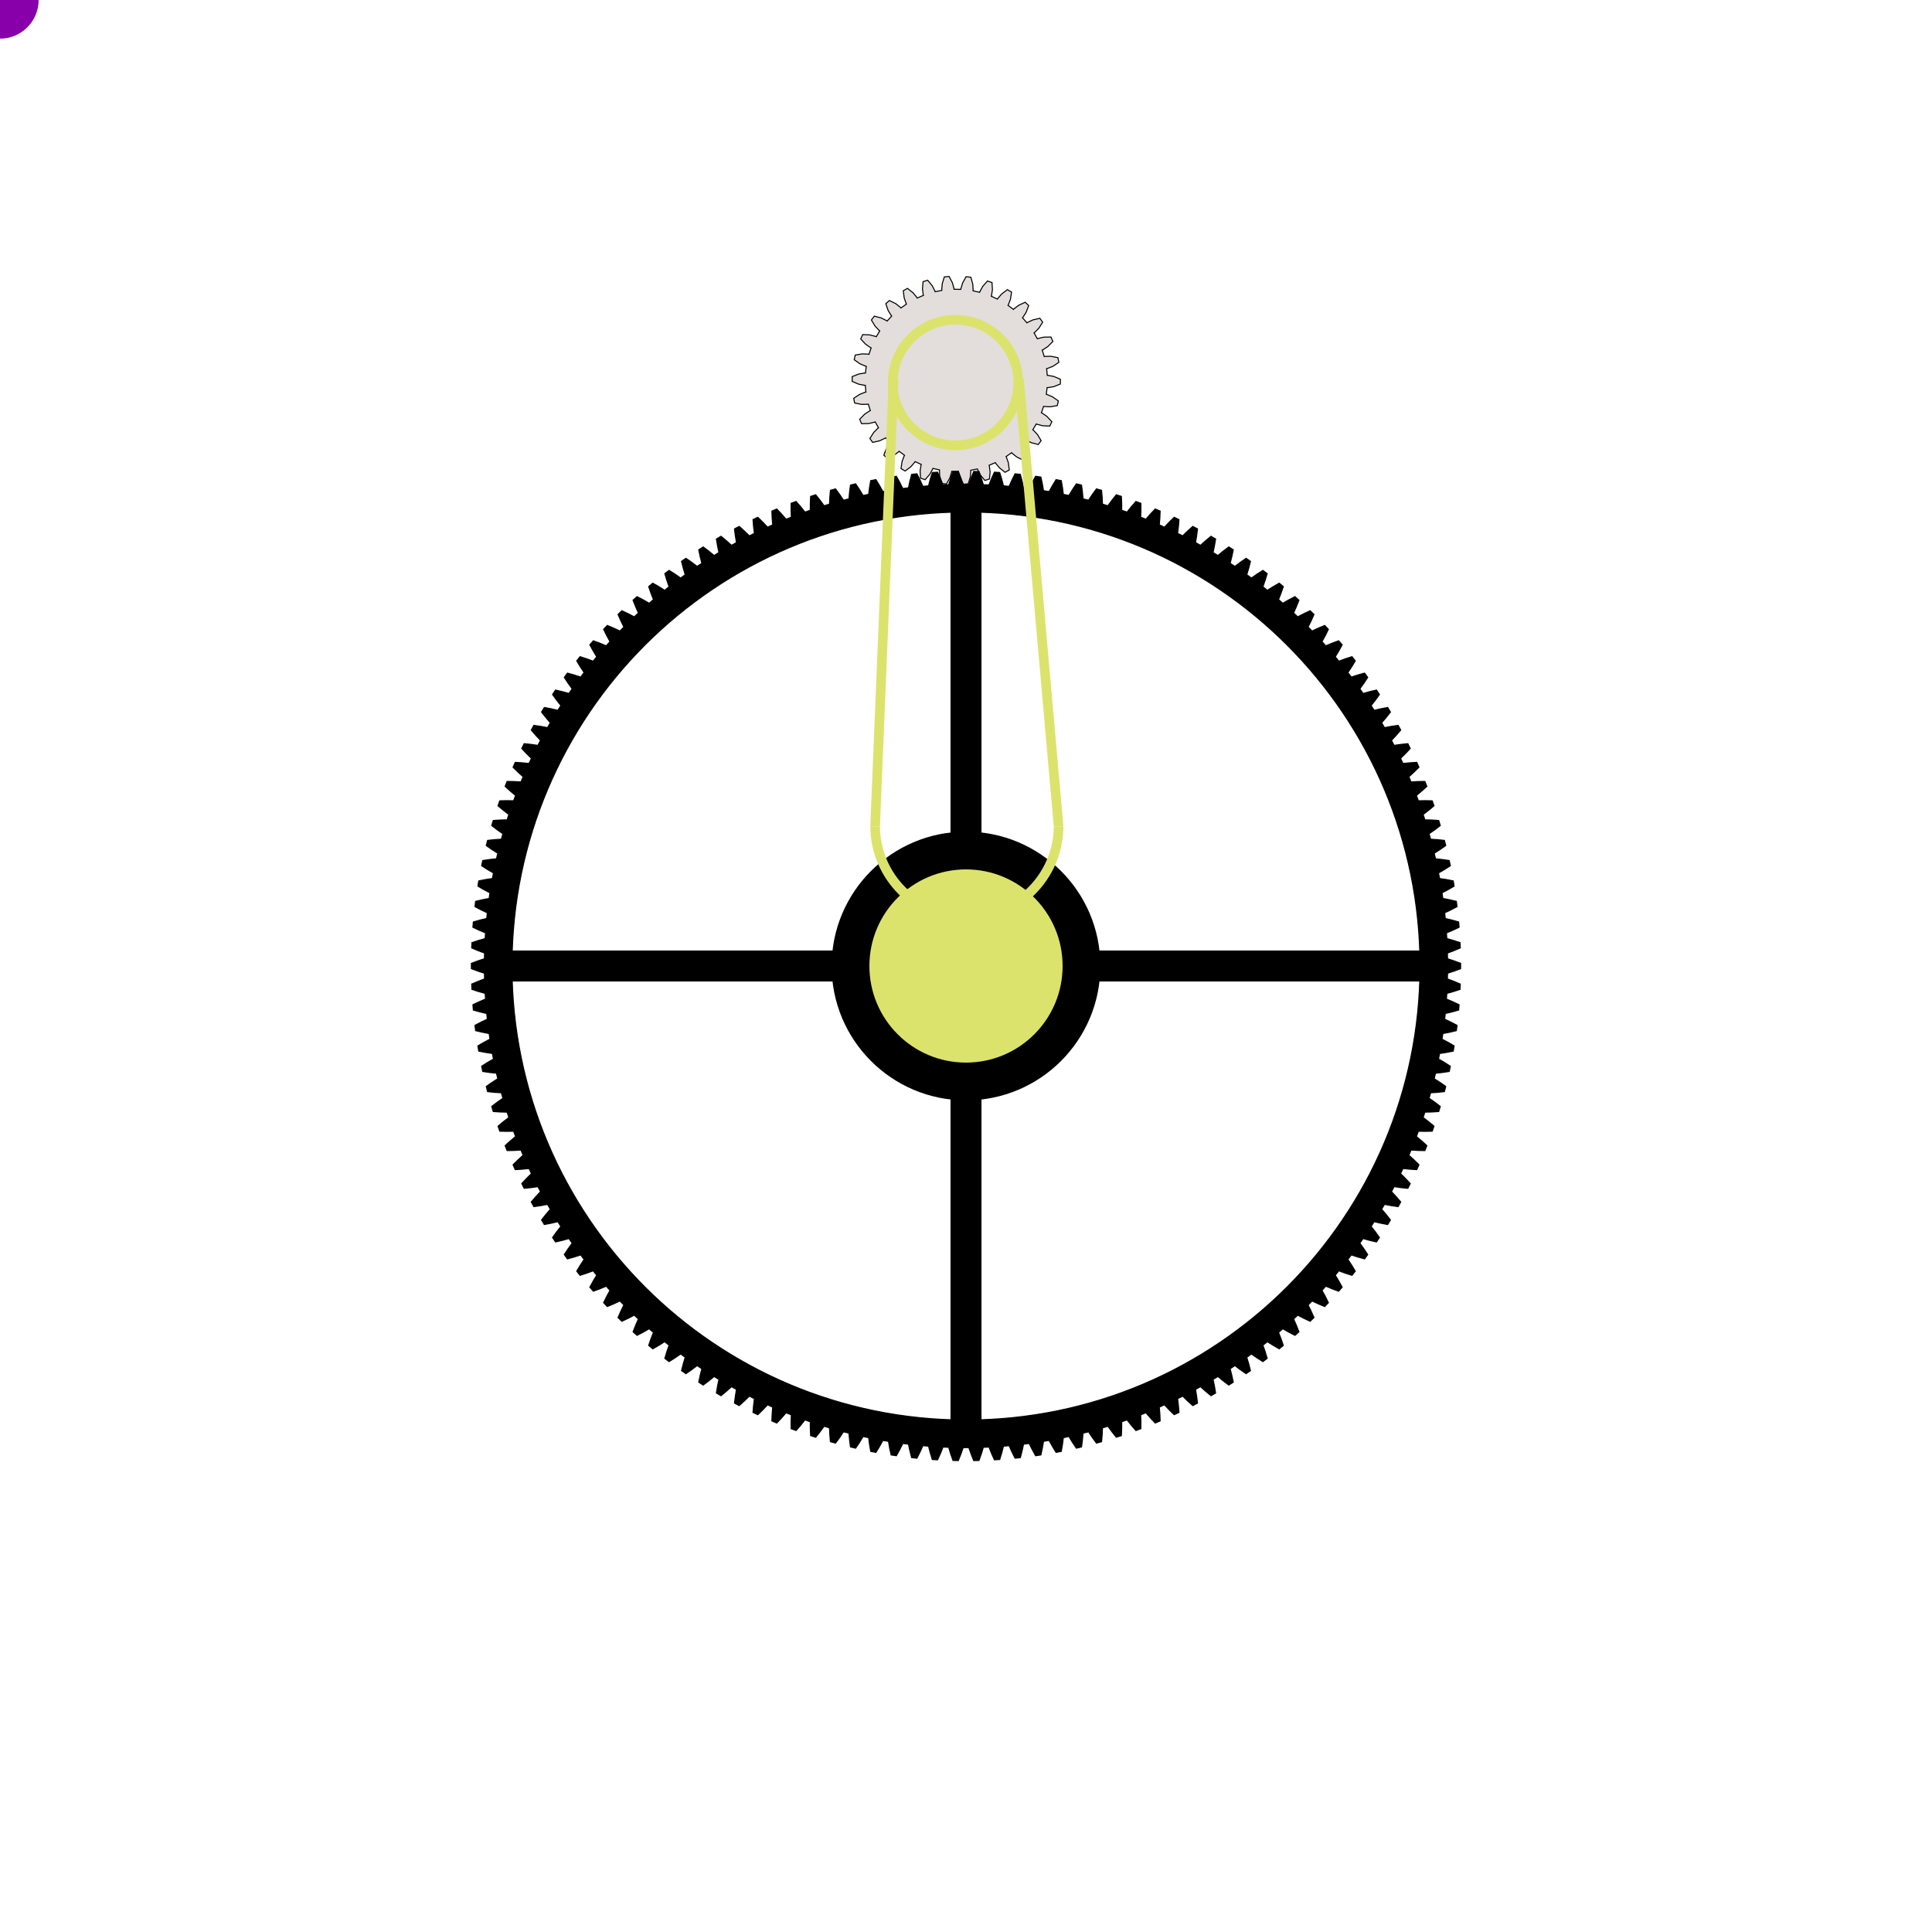
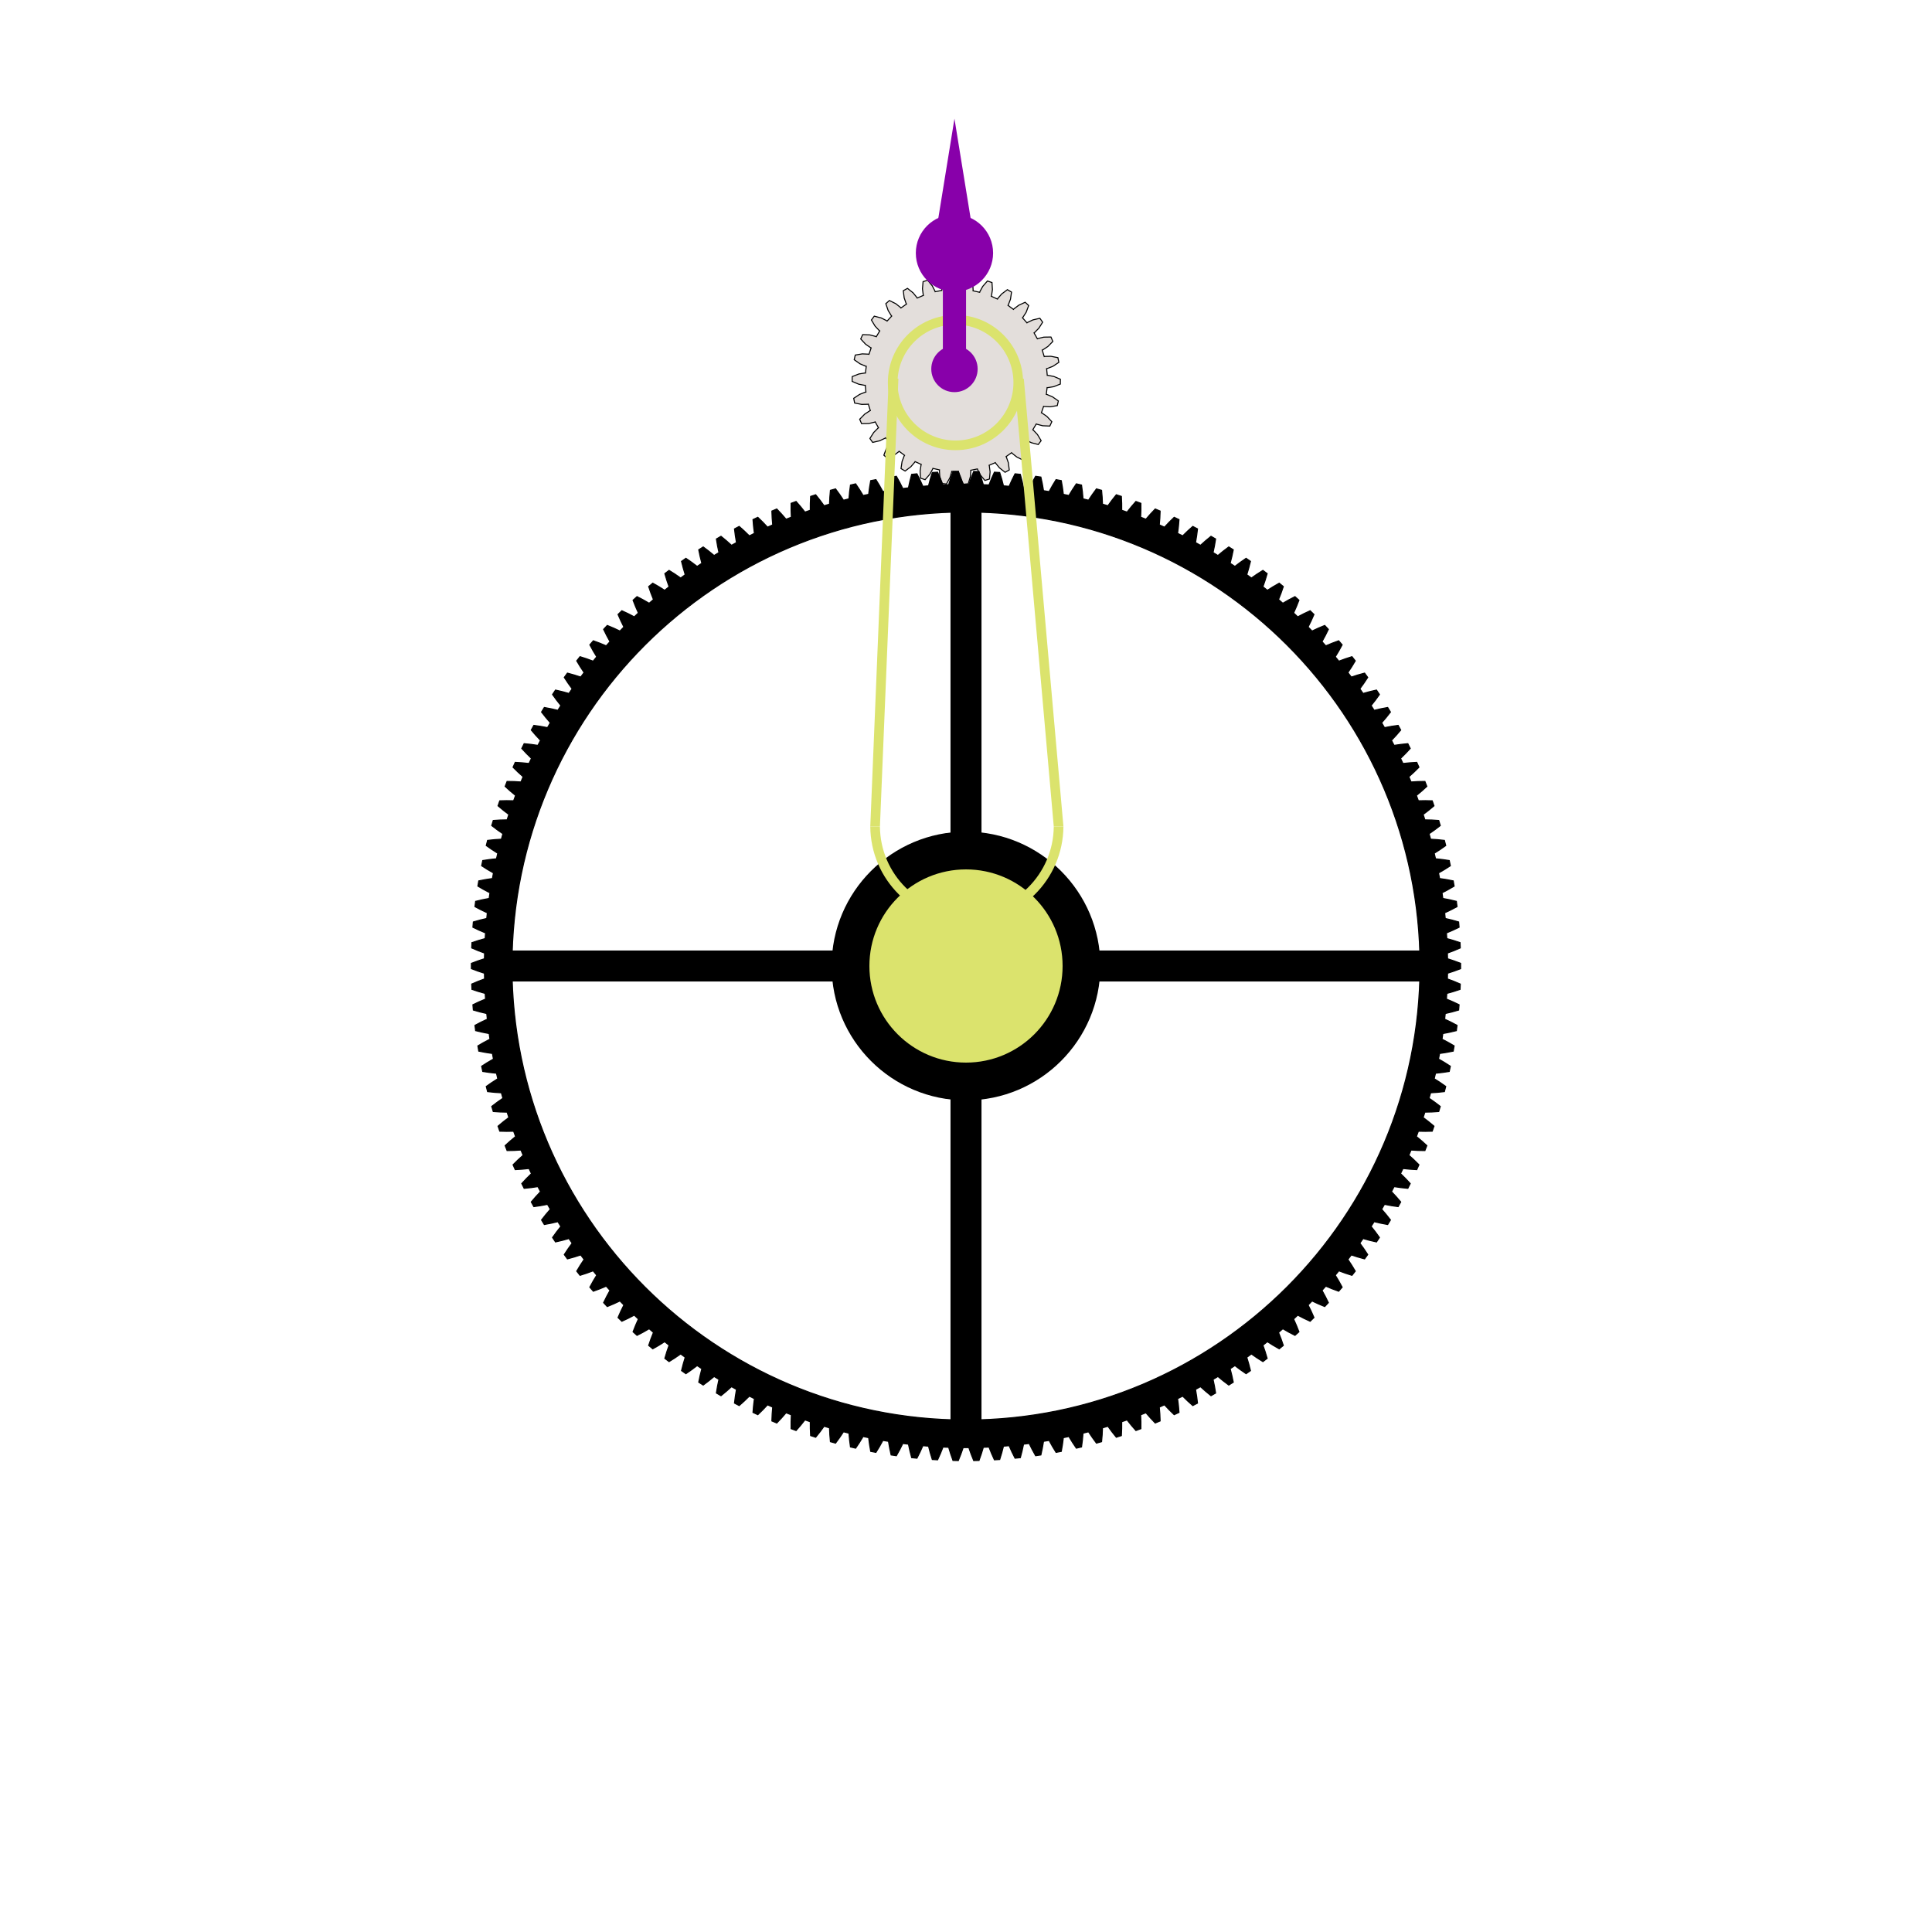
<svg xmlns="http://www.w3.org/2000/svg" width="250mm" height="250mm" version="1.1" viewBox="0 0 500 500" id="watch">
  <defs id="defs5123" />
  <g id="layer1">
    <g style="fill:#e3dedb" transform="rotate(0.735,-7548.919,19341.042)" id="secondary_gear">
      <path d="m 23.528,-1.585 0.16,-0.011 1.543,0.273 1.712,0.701 v 1.242 l -1.712,0.701 -1.543,0.273 -0.16,-0.011 -0.185,1.756 0.159,0.023 1.452,0.588 1.529,1.042 -0.258,1.215 -1.82,0.33 -1.566,-0.053 -0.155,-0.044 -0.546,1.68 0.151,0.055 1.298,0.877 1.279,1.337 -0.505,1.135 -1.849,-0.056 -1.521,-0.378 -0.142,-0.075 -0.883,1.529 0.136,0.085 1.087,1.128 0.973,1.574 -0.73,1.005 -1.797,-0.439 -1.409,-0.686 -0.123,-0.103 -1.182,1.312 0.115,0.112 0.829,1.329 0.624,1.741 -0.923,0.831 -1.667,-0.803 -1.236,-0.964 -0.099,-0.126 -1.429,1.038 0.09,0.133 0.535,1.473 0.249,1.833 -1.076,0.621 -1.463,-1.132 -1.008,-1.199 -0.071,-0.144 -1.613,0.718 0.06,0.149 0.217,1.552 -0.138,1.845 -1.181,0.384 -1.196,-1.411 -0.737,-1.383 -0.039,-0.156 -1.728,0.367 0.028,0.158 L 3.952,24.955 3.434,26.731 2.199,26.86 1.322,25.231 0.889,23.725 0.883,23.565 h -1.766 l -0.006,0.161 -0.433,1.506 -0.876,1.629 -1.235,-0.13 -0.519,-1.776 -0.111,-1.563 0.028,-0.158 -1.728,-0.367 -0.039,0.156 -0.737,1.383 -1.196,1.411 -1.181,-0.384 -0.138,-1.845 0.217,-1.552 0.06,-0.149 -1.613,-0.718 -0.071,0.144 -1.008,1.199 -1.463,1.132 -1.076,-0.621 0.249,-1.833 0.535,-1.473 0.09,-0.133 -1.429,-1.038 -0.099,0.126 -1.236,0.964 -1.667,0.803 -0.923,-0.831 0.624,-1.741 0.829,-1.329 0.115,-0.112 -1.182,-1.312 -0.123,0.103 -1.409,0.686 -1.797,0.439 -0.73,-1.005 0.973,-1.574 1.087,-1.128 0.136,-0.085 -0.883,-1.529 -0.142,0.075 -1.521,0.378 -1.849,0.056 -0.505,-1.135 1.279,-1.337 1.298,-0.877 0.151,-0.055 -0.546,-1.68 -0.155,0.044 -1.566,0.053 -1.82,-0.33 -0.258,-1.215 1.529,-1.042 1.452,-0.588 0.159,-0.023 -0.185,-1.756 -0.16,0.011 -1.543,-0.273 -1.712,-0.701 v -1.242 l 1.712,-0.701 1.543,-0.273 0.16,0.011 0.185,-1.756 -0.159,-0.023 -1.452,-0.588 -1.529,-1.042 0.258,-1.215 1.82,-0.33 1.566,0.053 0.155,0.044 0.546,-1.68 -0.151,-0.055 -1.298,-0.877 -1.279,-1.337 0.505,-1.135 1.849,0.056 1.521,0.378 0.142,0.075 0.883,-1.529 -0.136,-0.085 -1.087,-1.128 -0.973,-1.574 0.73,-1.005 1.797,0.439 1.409,0.686 0.123,0.103 1.182,-1.312 -0.115,-0.112 -0.829,-1.329 -0.624,-1.741 0.923,-0.831 1.667,0.803 1.236,0.964 0.099,0.126 1.429,-1.038 -0.09,-0.133 -0.535,-1.473 -0.249,-1.833 1.076,-0.621 1.463,1.132 1.008,1.199 0.071,0.144 1.613,-0.718 -0.06,-0.149 -0.217,-1.552 0.138,-1.845 1.181,-0.384 1.196,1.411 0.737,1.383 0.039,0.156 1.728,-0.367 -0.028,-0.158 0.111,-1.563 0.519,-1.776 1.235,-0.13 0.876,1.629 0.433,1.506 0.006,0.161 h 1.766 l 0.006,-0.161 0.433,-1.506 0.876,-1.629 1.235,0.13 0.519,1.776 0.111,1.563 -0.028,0.158 1.728,0.367 0.039,-0.156 0.737,-1.383 1.196,-1.411 1.181,0.384 0.138,1.845 -0.217,1.552 -0.06,0.149 1.613,0.718 0.071,-0.144 1.008,-1.199 1.463,-1.132 1.076,0.621 -0.249,1.833 -0.535,1.473 -0.09,0.133 1.429,1.038 0.099,-0.126 1.236,-0.964 1.667,-0.803 0.923,0.831 -0.624,1.741 -0.829,1.329 -0.115,0.112 1.182,1.312 0.123,-0.103 1.409,-0.686 1.797,-0.439 0.73,1.005 -0.973,1.574 -1.087,1.128 -0.136,0.085 0.883,1.529 0.142,-0.075 1.521,-0.378 1.849,-0.056 0.505,1.135 -1.279,1.337 -1.298,0.877 -0.151,0.055 0.546,1.68 0.155,-0.044 1.566,-0.053 1.82,0.33 0.258,1.215 -1.529,1.042 -1.452,0.588 -0.159,0.023 z" style="fill:#e3dedb;stroke:#000000;stroke-width:0.265" id="path5150" />
    </g>
    <g id="g5402">
      <path id="path5134" d="m 248.009,122.002 -1.379,0.029 -0.598,1.702 -0.52,1.703 -1.463,0.061 -0.66,-1.653 -0.738,-1.646 -1.376,0.086 -0.526,1.726 -0.448,1.723 -1.46,0.122 -0.729,-1.625 -0.807,-1.614 -1.371,0.144 -0.453,1.747 -0.376,1.74 -1.453,0.184 -0.796,-1.593 -0.873,-1.579 -1.364,0.202 -0.38,1.764 -0.302,1.755 -1.444,0.244 -0.862,-1.558 -0.939,-1.541 -1.354,0.258 -0.305,1.778 -0.228,1.766 -1.433,0.305 -0.927,-1.52 -1.003,-1.5 -1.343,0.315 -0.231,1.79 -0.154,1.774 -1.419,0.364 -0.99,-1.48 -1.065,-1.457 -1.328,0.371 -0.156,1.797 -0.08,1.779 -1.402,0.423 -1.051,-1.437 -1.124,-1.411 -1.311,0.426 -0.081,1.802 -0.005,1.78 -1.383,0.482 -1.11,-1.392 -1.183,-1.363 -1.292,0.481 -0.005,1.805 0.069,1.779 -1.362,0.539 -1.167,-1.345 -1.239,-1.312 -1.271,0.534 0.071,1.802 0.144,1.775 -1.338,0.596 -1.223,-1.294 -1.293,-1.259 -1.247,0.587 0.146,1.798 0.218,1.767 -1.312,0.651 -1.276,-1.242 -1.344,-1.204 -1.222,0.639 0.222,1.791 0.291,1.756 -1.284,0.706 -1.327,-1.188 -1.393,-1.147 -1.194,0.69 0.296,1.78 0.365,1.743 -1.253,0.759 -1.375,-1.131 -1.44,-1.087 -1.164,0.738 0.371,1.766 0.438,1.726 -1.22,0.811 -1.422,-1.072 -1.484,-1.026 -1.132,0.787 0.444,1.749 0.51,1.706 -1.185,0.861 -1.465,-1.012 -1.526,-0.963 -1.098,0.834 0.517,1.729 0.58,1.683 -1.148,0.909 -1.506,-0.949 -1.565,-0.898 -1.062,0.879 0.589,1.705 0.65,1.658 -1.108,0.957 -1.545,-0.886 -1.601,-0.831 -1.025,0.922 0.66,1.679 0.719,1.628 -1.068,1.003 -1.58,-0.82 -1.635,-0.764 -0.985,0.965 0.73,1.651 0.787,1.597 -1.025,1.046 -1.613,-0.753 -1.666,-0.695 -0.944,1.005 0.798,1.619 0.853,1.563 -0.98,1.089 -1.643,-0.685 -1.693,-0.624 -0.901,1.043 0.865,1.584 0.918,1.525 -0.933,1.129 -1.671,-0.615 -1.718,-0.553 -0.856,1.081 0.931,1.546 0.981,1.486 -0.886,1.167 -1.695,-0.545 -1.739,-0.481 -0.811,1.116 0.995,1.505 1.042,1.444 -0.836,1.203 -1.716,-0.473 -1.758,-0.408 -0.763,1.149 1.056,1.462 1.102,1.398 -0.784,1.237 -1.735,-0.402 -1.773,-0.333 -0.715,1.179 1.117,1.417 1.159,1.351 -0.732,1.269 -1.75,-0.329 -1.786,-0.259 -0.664,1.209 1.175,1.369 1.215,1.301 -0.679,1.298 -1.762,-0.255 -1.795,-0.184 -0.613,1.235 1.232,1.319 1.268,1.25 -0.624,1.325 -1.771,-0.181 -1.801,-0.109 -0.561,1.259 1.286,1.266 1.32,1.195 -0.568,1.35 -1.777,-0.106 -1.804,-0.033 -0.507,1.282 1.338,1.211 1.368,1.139 -0.511,1.373 -1.78,-0.032 -1.804,0.042 -0.453,1.302 1.387,1.154 1.415,1.081 -0.453,1.393 -1.78,0.042 -1.8,0.118 -0.398,1.32 1.434,1.095 1.459,1.02 -0.394,1.411 -1.777,0.117 -1.794,0.193 -0.343,1.336 1.479,1.034 1.5,0.959 -0.334,1.426 -1.77,0.192 -1.784,0.268 -0.287,1.349 1.521,0.971 1.539,0.895 -0.274,1.439 -1.761,0.265 -1.771,0.343 -0.23,1.359 1.56,0.906 1.576,0.83 -0.214,1.449 -1.748,0.338 -1.755,0.417 -0.173,1.368 1.597,0.84 1.609,0.763 -0.153,1.457 -1.732,0.412 -1.736,0.49 -0.115,1.374 1.63,0.773 1.639,0.695 -0.092,1.462 -1.714,0.484 -1.714,0.562 -0.058,1.378 1.661,0.704 1.667,0.625 -0.031,1.465 -1.691,0.556 -1.689,0.633 v 1.379 l 1.689,0.633 1.691,0.556 0.031,1.465 -1.667,0.625 -1.661,0.704 0.058,1.378 1.714,0.562 1.714,0.484 0.092,1.462 -1.639,0.695 -1.63,0.773 0.115,1.374 1.736,0.49 1.732,0.412 0.153,1.457 -1.609,0.763 -1.597,0.84 0.173,1.368 1.755,0.417 1.748,0.338 0.214,1.45 -1.576,0.829 -1.56,0.906 0.23,1.36 1.771,0.343 1.761,0.265 0.274,1.439 -1.539,0.895 -1.521,0.971 0.287,1.349 1.784,0.268 1.77,0.192 0.334,1.426 -1.5,0.959 -1.479,1.034 0.343,1.336 1.794,0.193 1.777,0.117 0.394,1.411 -1.459,1.02 -1.434,1.095 0.398,1.32 1.8,0.118 1.78,0.042 0.453,1.393 -1.415,1.081 -1.387,1.154 0.453,1.302 1.804,0.042 1.78,-0.032 0.511,1.373 -1.368,1.139 -1.338,1.211 0.507,1.282 1.804,-0.033 1.777,-0.106 0.568,1.35 -1.32,1.195 -1.286,1.266 0.561,1.259 1.801,-0.109 1.771,-0.181 0.624,1.326 -1.268,1.25 -1.232,1.319 0.613,1.235 1.795,-0.184 1.762,-0.255 0.679,1.298 -1.215,1.301 -1.175,1.369 0.664,1.209 1.786,-0.259 1.75,-0.329 0.732,1.269 -1.159,1.351 -1.117,1.417 0.715,1.179 1.773,-0.333 1.735,-0.402 0.784,1.237 -1.102,1.398 -1.056,1.462 0.763,1.149 1.758,-0.407 1.716,-0.474 0.836,1.202 -1.042,1.444 -0.995,1.505 0.811,1.116 1.739,-0.481 1.695,-0.545 0.886,1.167 -0.981,1.486 -0.931,1.546 0.856,1.081 1.718,-0.553 1.671,-0.615 0.933,1.129 -0.918,1.526 -0.865,1.584 0.901,1.043 1.693,-0.624 1.643,-0.685 0.98,1.088 -0.853,1.563 -0.798,1.619 0.944,1.005 1.666,-0.695 1.613,-0.753 1.025,1.046 -0.787,1.597 -0.73,1.651 0.985,0.965 1.635,-0.764 1.58,-0.82 1.068,1.003 -0.719,1.628 -0.66,1.679 1.025,0.922 1.601,-0.831 1.545,-0.886 1.108,0.958 -0.65,1.657 -0.589,1.705 1.062,0.879 1.565,-0.898 1.506,-0.949 1.148,0.909 -0.58,1.683 -0.517,1.729 1.098,0.834 1.526,-0.963 1.465,-1.012 1.185,0.861 -0.51,1.706 -0.444,1.749 1.132,0.787 1.484,-1.026 1.422,-1.072 1.22,0.811 -0.438,1.726 -0.371,1.766 1.164,0.738 1.44,-1.087 1.375,-1.131 1.253,0.759 -0.365,1.743 -0.296,1.78 1.194,0.69 1.393,-1.147 1.327,-1.188 1.284,0.706 -0.291,1.756 -0.222,1.791 1.222,0.639 1.344,-1.204 1.276,-1.242 1.312,0.651 -0.218,1.767 -0.146,1.798 1.247,0.587 1.293,-1.259 1.223,-1.294 1.338,0.596 -0.144,1.775 -0.071,1.803 1.271,0.534 1.239,-1.312 1.167,-1.345 1.362,0.54 -0.069,1.779 0.005,1.805 1.292,0.481 1.183,-1.363 1.11,-1.392 1.383,0.482 0.005,1.78 0.081,1.802 1.311,0.426 1.124,-1.411 1.051,-1.437 1.402,0.423 0.08,1.779 0.156,1.797 1.328,0.371 1.065,-1.457 0.99,-1.48 1.419,0.364 0.154,1.774 0.231,1.79 1.343,0.315 1.003,-1.5 0.927,-1.52 1.433,0.305 0.228,1.766 0.305,1.778 1.354,0.258 0.939,-1.541 0.862,-1.558 1.444,0.244 0.302,1.755 0.38,1.764 1.364,0.202 0.873,-1.579 0.796,-1.593 1.453,0.184 0.376,1.74 0.453,1.747 1.371,0.144 0.807,-1.614 0.729,-1.625 1.46,0.123 0.448,1.723 0.526,1.726 1.376,0.086 0.738,-1.646 0.66,-1.654 1.463,0.061 0.52,1.703 0.598,1.702 1.379,0.029 0.669,-1.676 0.59,-1.679 h 1.465 l 0.59,1.679 0.669,1.676 1.378,-0.029 0.598,-1.702 0.52,-1.703 1.463,-0.061 0.66,1.654 0.738,1.646 1.376,-0.086 0.526,-1.726 0.448,-1.723 1.46,-0.123 0.729,1.625 0.807,1.614 1.371,-0.144 0.453,-1.747 0.376,-1.74 1.453,-0.184 0.796,1.593 0.873,1.579 1.364,-0.202 0.38,-1.764 0.302,-1.755 1.444,-0.244 0.862,1.558 0.939,1.541 1.354,-0.258 0.305,-1.778 0.228,-1.766 1.433,-0.305 0.927,1.52 1.003,1.5 1.343,-0.315 0.231,-1.79 0.154,-1.774 1.419,-0.364 0.99,1.48 1.065,1.457 1.328,-0.371 0.156,-1.797 0.08,-1.779 1.402,-0.423 1.051,1.437 1.124,1.411 1.311,-0.426 0.081,-1.802 0.005,-1.78 1.383,-0.482 1.11,1.392 1.183,1.363 1.292,-0.481 0.005,-1.805 -0.069,-1.779 1.362,-0.54 1.167,1.345 1.239,1.312 1.271,-0.534 -0.071,-1.803 -0.144,-1.775 1.338,-0.596 1.222,1.294 1.293,1.259 1.247,-0.587 -0.146,-1.798 -0.218,-1.767 1.312,-0.651 1.276,1.242 1.344,1.204 1.222,-0.639 -0.222,-1.791 -0.291,-1.756 1.284,-0.706 1.327,1.188 1.393,1.147 1.194,-0.69 -0.296,-1.78 -0.365,-1.743 1.253,-0.759 1.375,1.131 1.44,1.087 1.164,-0.738 -0.371,-1.766 -0.438,-1.726 1.22,-0.811 1.422,1.072 1.484,1.026 1.132,-0.787 -0.444,-1.749 -0.51,-1.706 1.185,-0.861 1.465,1.012 1.526,0.963 1.098,-0.834 -0.517,-1.729 -0.58,-1.683 1.148,-0.909 1.506,0.949 1.565,0.898 1.062,-0.879 -0.589,-1.705 -0.65,-1.657 1.108,-0.958 1.545,0.886 1.601,0.831 1.025,-0.922 -0.66,-1.679 -0.719,-1.628 1.068,-1.003 1.58,0.82 1.635,0.764 0.985,-0.965 -0.73,-1.651 -0.787,-1.597 1.025,-1.046 1.613,0.753 1.665,0.695 0.944,-1.005 -0.798,-1.619 -0.853,-1.563 0.98,-1.088 1.643,0.685 1.693,0.624 0.901,-1.043 -0.865,-1.584 -0.918,-1.526 0.933,-1.129 1.671,0.615 1.718,0.553 0.856,-1.081 -0.931,-1.546 -0.981,-1.486 0.886,-1.167 1.695,0.545 1.739,0.481 0.811,-1.116 -0.995,-1.505 -1.042,-1.444 0.836,-1.202 1.716,0.474 1.758,0.407 0.763,-1.149 -1.056,-1.462 -1.102,-1.398 0.784,-1.237 1.735,0.402 1.774,0.333 0.714,-1.179 -1.117,-1.417 -1.159,-1.351 0.732,-1.269 1.75,0.329 1.786,0.259 0.664,-1.209 -1.175,-1.369 -1.215,-1.301 0.679,-1.298 1.762,0.255 1.795,0.184 0.613,-1.235 -1.232,-1.319 -1.268,-1.25 0.624,-1.326 1.771,0.181 1.801,0.109 0.561,-1.259 -1.286,-1.266 -1.32,-1.195 0.568,-1.35 1.777,0.106 1.804,0.033 0.507,-1.282 -1.337,-1.211 -1.369,-1.139 0.511,-1.373 1.78,0.032 1.804,-0.042 0.453,-1.302 -1.387,-1.154 -1.415,-1.081 0.453,-1.393 1.78,-0.042 1.8,-0.118 0.398,-1.32 -1.434,-1.095 -1.459,-1.02 0.394,-1.411 1.777,-0.117 1.794,-0.193 0.343,-1.336 -1.479,-1.034 -1.5,-0.959 0.334,-1.426 1.77,-0.192 1.784,-0.268 0.287,-1.349 -1.521,-0.971 -1.539,-0.895 0.274,-1.439 1.761,-0.265 1.771,-0.343 0.23,-1.36 -1.56,-0.906 -1.576,-0.829 0.214,-1.45 1.748,-0.338 1.755,-0.417 0.173,-1.368 -1.597,-0.84 -1.609,-0.763 0.153,-1.457 1.732,-0.412 1.736,-0.49 0.115,-1.374 -1.63,-0.773 -1.639,-0.695 0.092,-1.462 1.714,-0.484 1.714,-0.562 0.058,-1.378 -1.661,-0.704 -1.667,-0.625 0.031,-1.465 1.691,-0.556 1.689,-0.633 v -1.379 l -1.689,-0.633 -1.691,-0.556 -0.031,-1.465 1.667,-0.625 1.661,-0.704 -0.058,-1.378 -1.714,-0.562 -1.714,-0.484 -0.092,-1.462 1.639,-0.695 1.63,-0.773 -0.115,-1.374 -1.736,-0.49 -1.732,-0.412 -0.153,-1.457 1.609,-0.763 1.597,-0.84 -0.173,-1.368 -1.755,-0.417 -1.748,-0.338 -0.214,-1.449 1.576,-0.83 1.56,-0.906 -0.23,-1.359 -1.771,-0.343 -1.761,-0.265 -0.274,-1.439 1.539,-0.895 1.521,-0.971 -0.287,-1.349 -1.784,-0.268 -1.77,-0.192 -0.334,-1.426 1.5,-0.959 1.479,-1.034 -0.343,-1.336 -1.794,-0.193 -1.777,-0.117 -0.394,-1.411 1.459,-1.02 1.434,-1.095 -0.398,-1.32 -1.8,-0.118 -1.78,-0.042 -0.453,-1.393 1.415,-1.081 1.387,-1.154 -0.453,-1.302 -1.804,-0.042 -1.78,0.032 -0.511,-1.373 1.369,-1.139 1.337,-1.211 -0.507,-1.282 -1.804,0.033 -1.777,0.106 -0.568,-1.35 1.32,-1.195 1.286,-1.266 -0.561,-1.259 -1.801,0.109 -1.771,0.181 -0.624,-1.325 1.268,-1.25 1.232,-1.319 -0.613,-1.235 -1.795,0.184 -1.762,0.255 -0.679,-1.298 1.215,-1.301 1.175,-1.369 -0.664,-1.209 -1.786,0.259 -1.75,0.329 -0.732,-1.269 1.159,-1.351 1.117,-1.417 -0.714,-1.179 -1.774,0.333 -1.735,0.402 -0.784,-1.237 1.102,-1.398 1.056,-1.462 -0.763,-1.149 -1.758,0.408 -1.716,0.473 -0.836,-1.203 1.042,-1.444 0.995,-1.505 -0.811,-1.116 -1.739,0.481 -1.695,0.545 -0.886,-1.167 0.981,-1.486 0.931,-1.546 -0.856,-1.081 -1.718,0.553 -1.671,0.615 -0.933,-1.129 0.918,-1.525 0.865,-1.584 -0.901,-1.043 -1.693,0.624 -1.643,0.685 -0.98,-1.089 0.853,-1.563 0.798,-1.619 -0.944,-1.005 -1.665,0.695 -1.613,0.753 -1.025,-1.046 0.787,-1.597 0.73,-1.651 -0.985,-0.965 -1.635,0.764 -1.58,0.82 -1.068,-1.003 0.719,-1.628 0.66,-1.679 -1.025,-0.922 -1.601,0.831 -1.545,0.886 -1.108,-0.957 0.65,-1.658 0.589,-1.705 -1.062,-0.879 -1.565,0.898 -1.506,0.949 -1.148,-0.909 0.58,-1.683 0.517,-1.729 -1.098,-0.834 -1.526,0.963 -1.465,1.012 -1.185,-0.861 0.51,-1.706 0.444,-1.749 -1.132,-0.787 -1.484,1.026 -1.422,1.072 -1.22,-0.811 0.438,-1.726 0.371,-1.766 -1.164,-0.738 -1.44,1.087 -1.375,1.131 -1.253,-0.759 0.365,-1.743 0.296,-1.78 -1.194,-0.69 -1.393,1.147 -1.327,1.188 -1.284,-0.706 0.291,-1.756 0.222,-1.791 -1.222,-0.639 -1.344,1.204 -1.276,1.242 -1.312,-0.651 0.218,-1.767 0.146,-1.798 -1.247,-0.587 -1.293,1.259 -1.222,1.294 -1.338,-0.596 0.144,-1.775 0.071,-1.802 -1.271,-0.534 -1.239,1.312 -1.167,1.345 -1.362,-0.539 0.069,-1.779 -0.005,-1.805 -1.292,-0.481 -1.183,1.363 -1.11,1.392 -1.383,-0.482 -0.005,-1.78 -0.081,-1.802 -1.311,-0.426 -1.124,1.411 -1.051,1.437 -1.402,-0.423 -0.08,-1.779 -0.156,-1.797 -1.328,-0.371 -1.065,1.457 -0.99,1.48 -1.419,-0.364 -0.154,-1.774 -0.231,-1.79 -1.343,-0.315 -1.003,1.5 -0.927,1.52 -1.433,-0.305 -0.228,-1.766 -0.305,-1.778 -1.354,-0.258 -0.939,1.541 -0.862,1.558 -1.444,-0.244 -0.302,-1.755 -0.38,-1.764 -1.364,-0.202 -0.873,1.579 -0.796,1.593 -1.453,-0.184 -0.376,-1.74 -0.453,-1.747 -1.371,-0.144 -0.807,1.614 -0.729,1.625 -1.46,-0.122 -0.448,-1.723 -0.526,-1.726 -1.376,-0.086 -0.738,1.646 -0.66,1.653 -1.463,-0.061 -0.52,-1.703 -0.598,-1.702 -1.378,-0.029 -0.669,1.676 -0.59,1.679 h -1.465 l -0.59,-1.679 z m 1.992,10.498 A 117.5,117.5 0 0 1 367.5,250 117.5,117.5 0 0 1 250,367.5 117.5,117.5 0 0 1 132.5,250 117.5,117.5 0 0 1 250,132.5 Z" style="fill:#000000;fill-opacity:1;stroke:#000000;stroke-width:0.265" />
      <rect style="fill:#000000;fill-opacity:1;stroke:none;stroke-width:0.305" id="rect4487" width="8.019" height="244.068" x="245.99" y="127.966" />
      <rect style="fill:#000000;fill-opacity:1;stroke:none;stroke-width:0.305" id="rect4487-3" width="8.019" height="244.068" x="-254.009" y="127.966" transform="rotate(-90)" />
      <circle style="fill:#000000;fill-opacity:1;stroke:none;stroke-width:0.265" id="path4504" cx="250" cy="250" r="34.774" />
    </g>
    <g id="transmitter">
      <circle style="fill:#dbe36d;fill-opacity:1;stroke:none;stroke-width:0.347" id="path5412" cx="250" cy="250" r="25" />
      <path style="fill:#dbe36d;fill-opacity:1;stroke:none;stroke-width:1.31" d="M 851.258 808.395 A 94.488 94.488 0 0 0 945.715 902.254 A 94.488 94.488 0 0 0 1040.182 808.395 L 1030.723 808.395 A 85.039 85.039 0 0 1 945.715 892.805 A 85.039 85.039 0 0 1 860.697 808.395 L 851.258 808.395 z " transform="scale(0.2645833)" id="path5412-9" />
      <path style="fill:#dbe36d;fill-rule:evenodd;stroke:none;stroke-width:0.265px;stroke-linecap:butt;stroke-linejoin:miter;stroke-opacity:1;fill-opacity:1" d="m 225.229,213.888 4.769,-115.887 h 2.506 l -4.777,115.887 z" id="path5522" />
      <path style="fill:#dbe36d;fill-rule:evenodd;stroke:none;stroke-width:0.265px;stroke-linecap:butt;stroke-linejoin:miter;stroke-opacity:1;fill-opacity:1" d="M 275.215,213.888 264.961,98.001 h -2.494 l 10.245,115.887 z" id="path5524" />
      <path style="fill:#dbe36d;fill-opacity:1;stroke:none;stroke-width:1.029" d="M 934.6 308.055 A 66.142 66.142 0 0 0 868.457 374.197 A 66.142 66.142 0 0 0 934.6 440.338 A 66.142 66.142 0 0 0 1000.74 374.197 A 66.142 66.142 0 0 0 934.6 308.055 z M 934.6 317.504 A 56.693 56.693 0 0 1 991.293 374.197 A 56.693 56.693 0 0 1 934.6 430.889 A 56.693 56.693 0 0 1 877.906 374.197 A 56.693 56.693 0 0 1 934.6 317.504 z " transform="scale(0.2645833)" id="path5526" />
    </g>
-     <g id="hour_hand">
+     <g id="hour_hand" transform="translate(247.0129,95.48913)">
      <g id="g4511">
-         <circle r="10" id="path4496" style="fill:#8800aa;fill-opacity:1;stroke:none;stroke-width:0.542" cx="0" cy="0" />
-         <circle r="20" cy="-30" id="path4496-3" style="fill:#8800aa;fill-opacity:1;stroke:none;stroke-width:1.085" cx="0" />
-         <rect y="-20" x="-5" height="20" width="10" id="rect4513" style="fill:#8800aa;fill-opacity:1;stroke:none;stroke-width:0.529" />
-         <path id="path4535" style="fill:#8800aa;fill-opacity:1;stroke:none;stroke-width:0.655" d="m -13.687,-41.938 h 27.375 L -4.8e-6,-75.869 Z" />
+         <circle r="6" id="path4496" style="fill:#8800aa;fill-opacity:1;stroke:none;stroke-width:0.542" cx="0" cy="0" />
+         <circle r="10" cy="-30" id="path4496-3" style="fill:#8800aa;fill-opacity:1;stroke:none;stroke-width:1.085" cx="0" />
+         <rect y="-25" x="-3" height="20" width="6" id="rect4513" style="fill:#8800aa;fill-opacity:1;stroke:none;stroke-width:0.529" />
+         <path id="path4535" style="fill:#8800aa;fill-opacity:1;stroke:none;stroke-width:0.337" d="M -4.466,-37.26 H 4.466 L -1.6e-6,-64.777 Z" />
      </g>
    </g>
  </g>
</svg>
